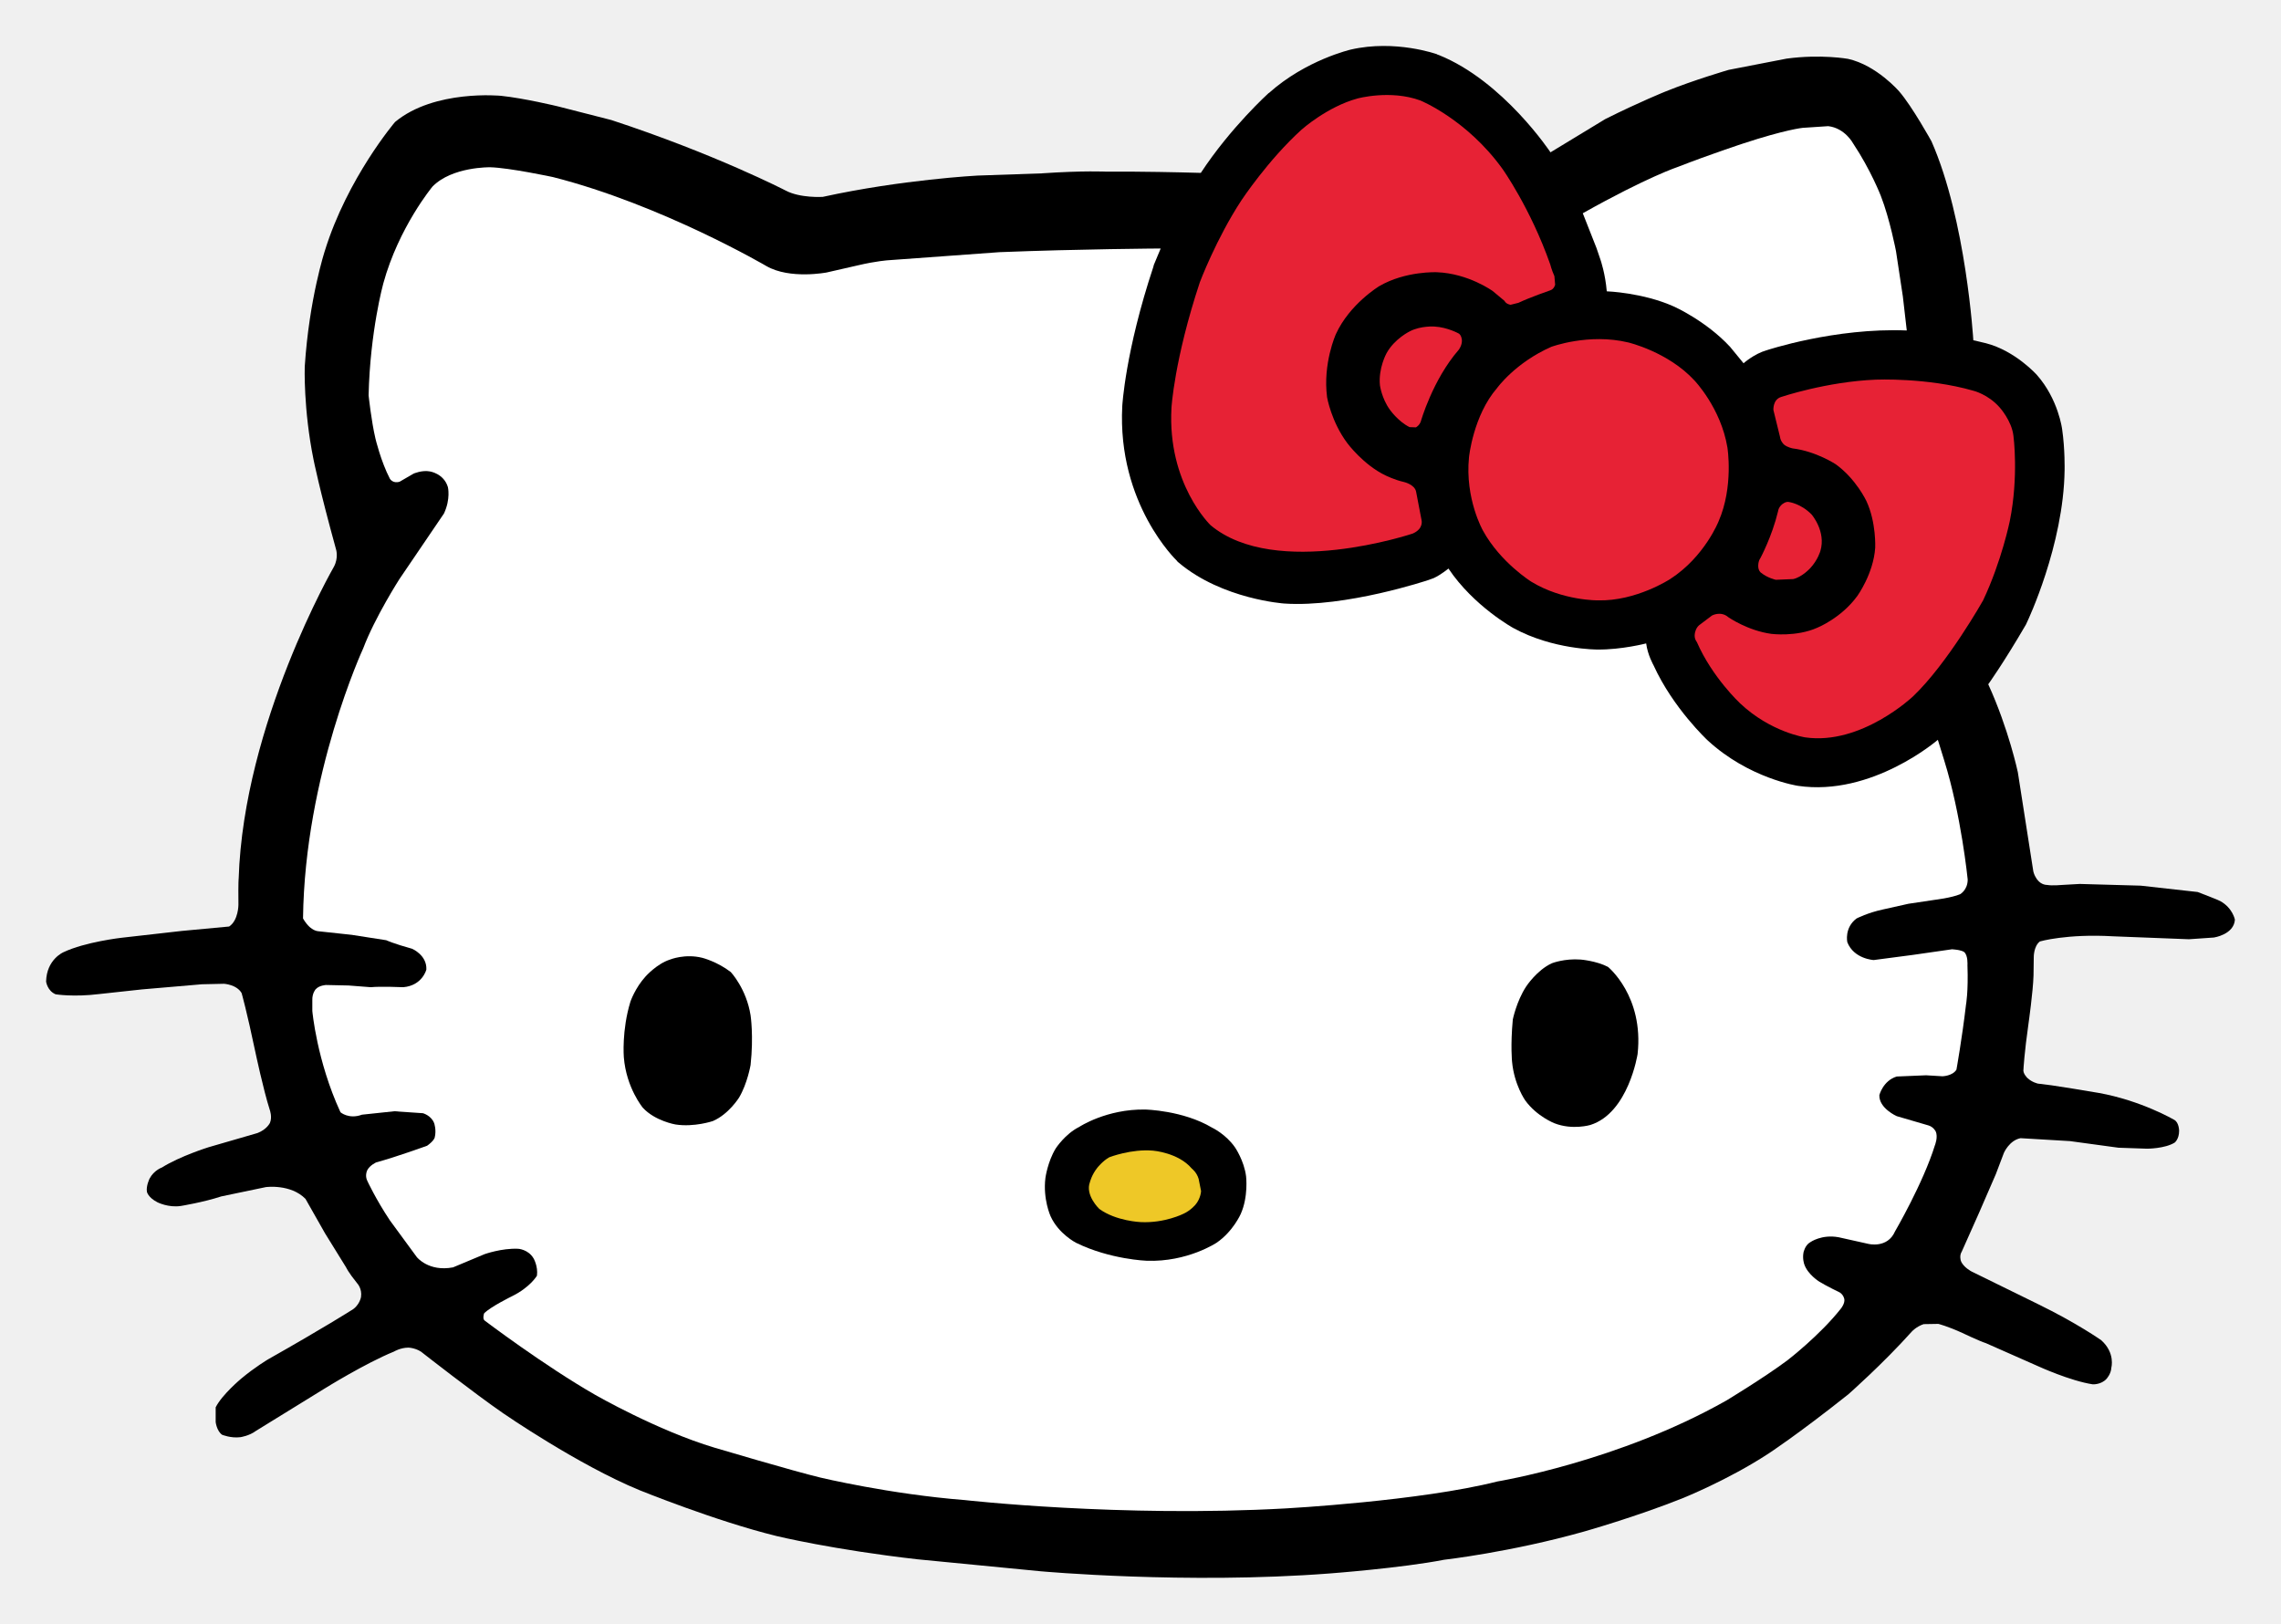
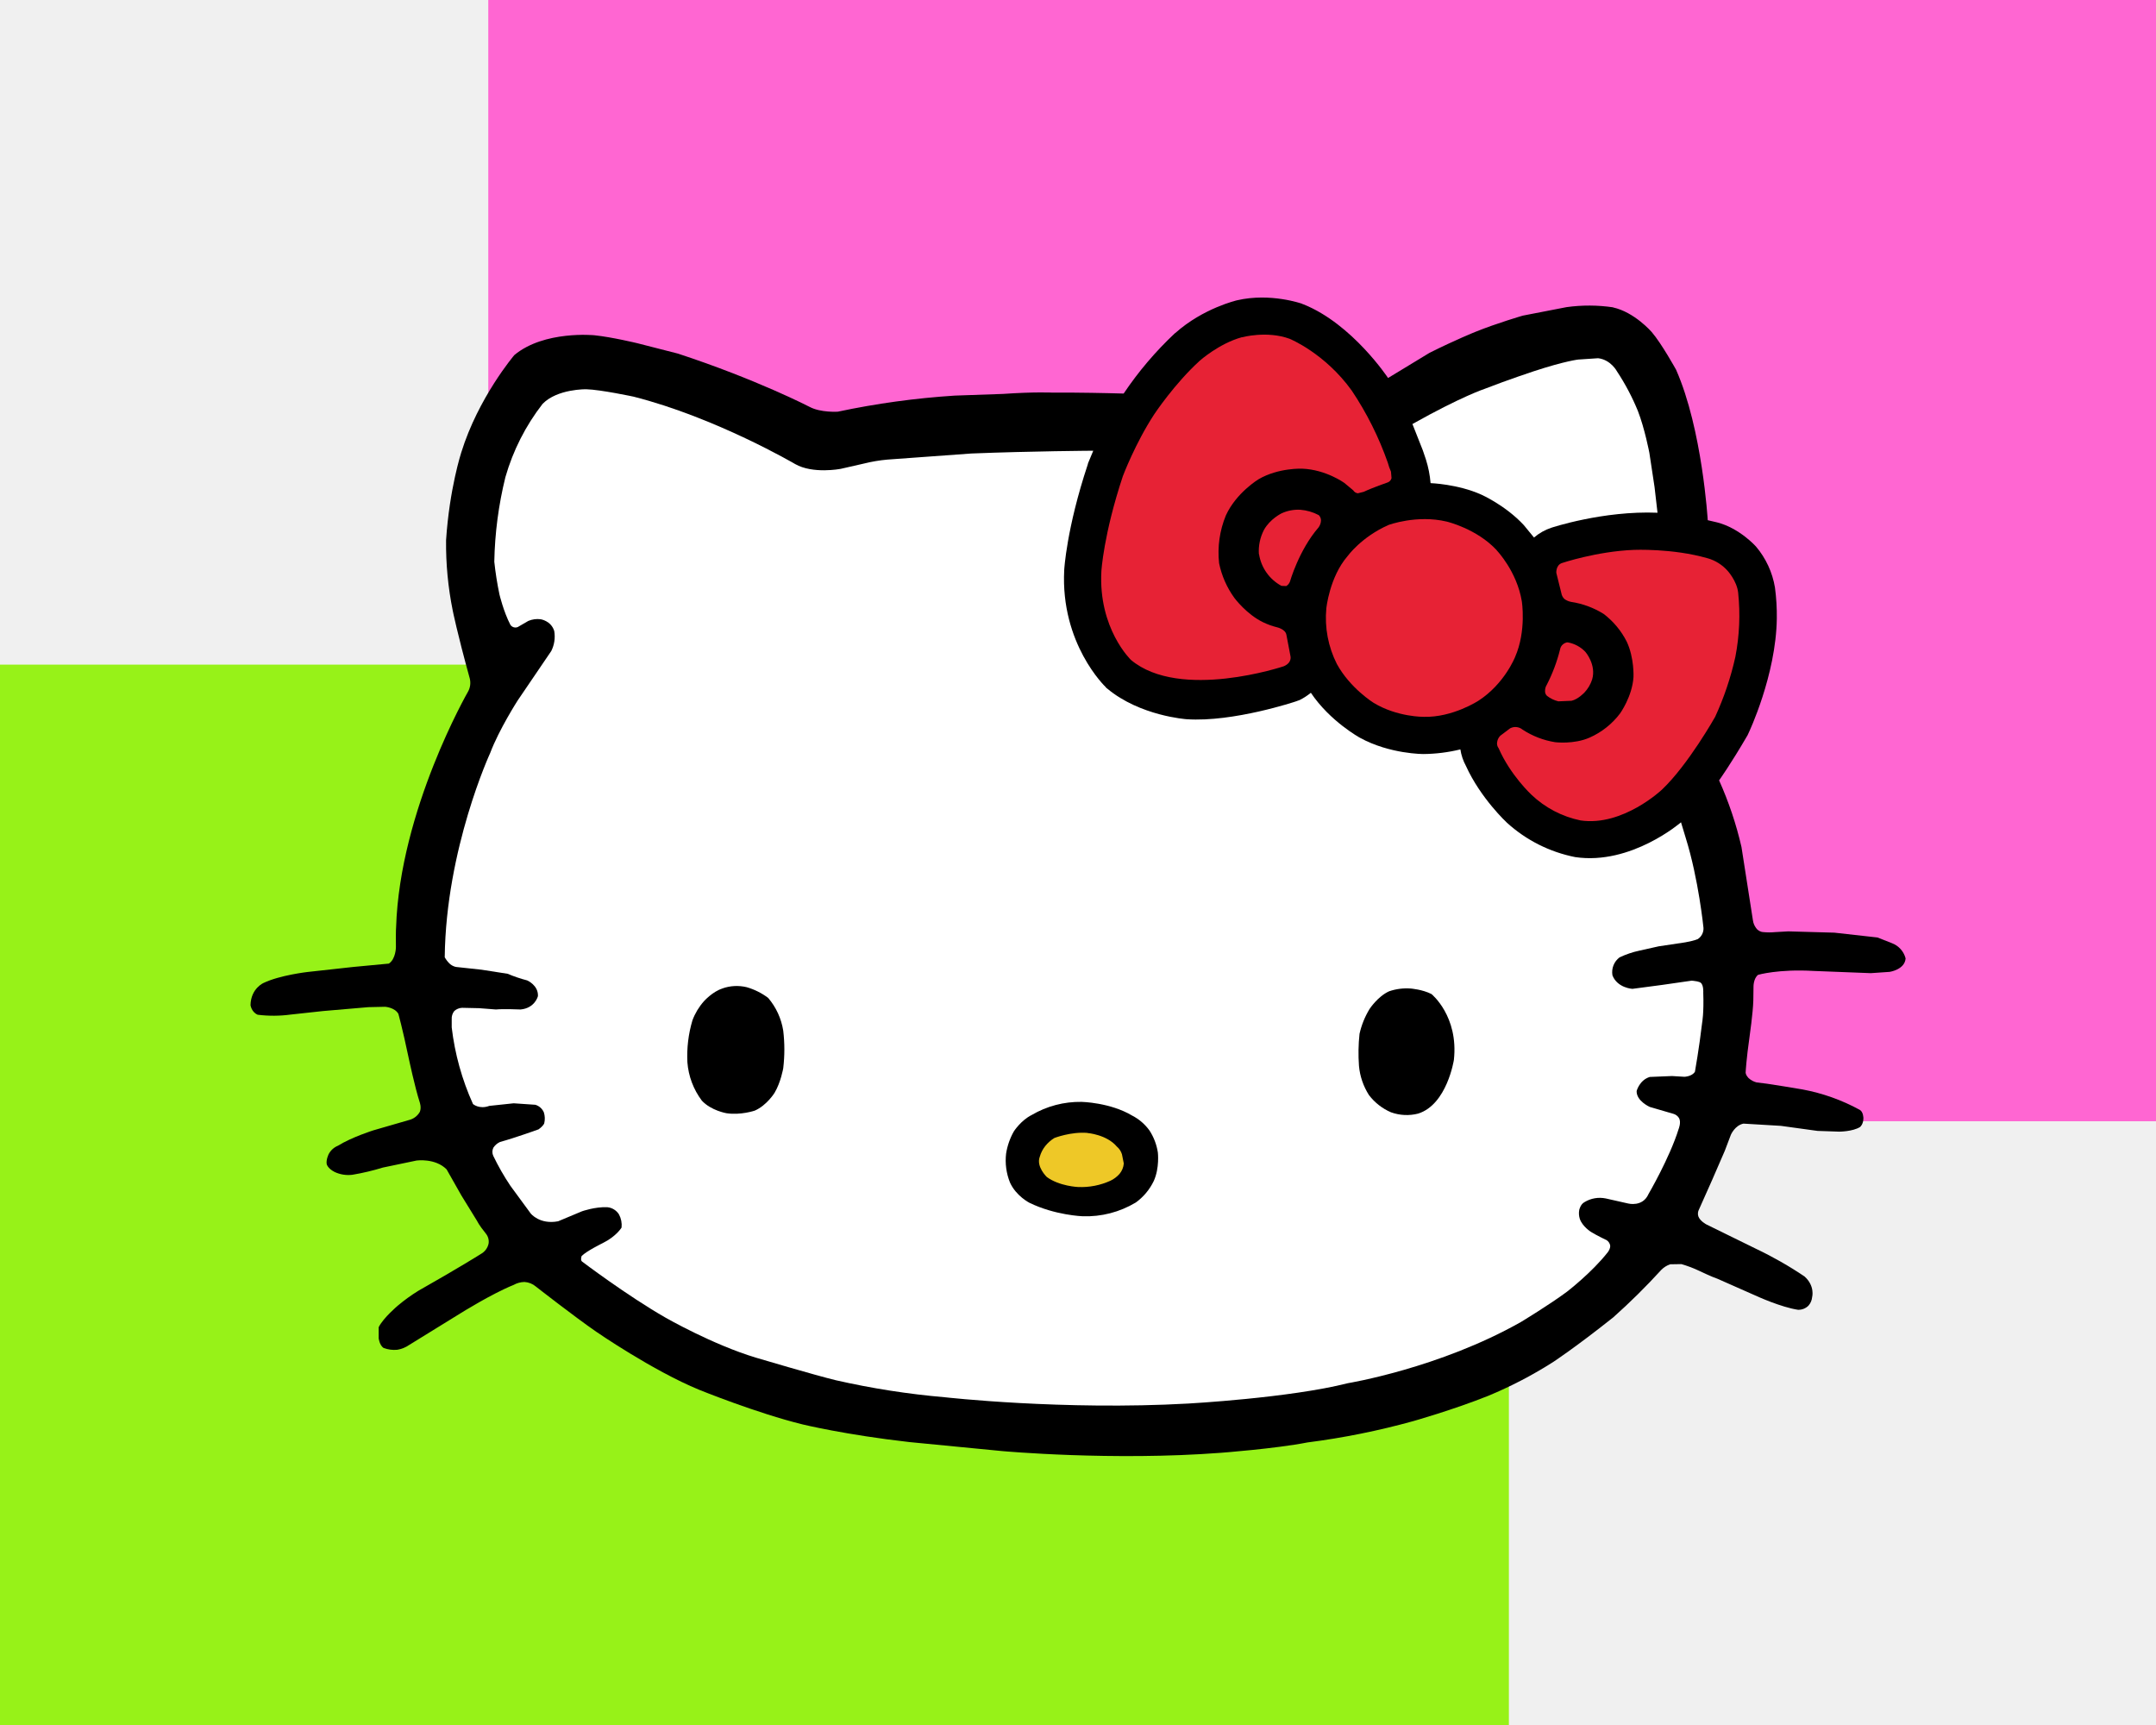
- <svg xmlns="http://www.w3.org/2000/svg" version="1" width="1024" height="729" viewBox="-187.82 -187.82 9320.64 6636.303">
-   <path d="M7364 52.757s-110-20-251-1l-237 46s-141 41-257 88c0 0-105 42-247 113l-224 136s-193-292-457-398l-4-1-3-2s-170-61-352-19c0 0-183 42-334 177l-2 1s-155 140-277 326c0 0-135-4-273-5h-112s-92-5-267 7l-261 9s-308 16-632 87c0 0-92 6-152-26 0 0-288-149-712-288l-219-56s-136-33-232-43c0 0-272-27-433 107 0 0-195 229-287 527 0 0-64 195-82 473 0 0-6 173 36 380 0 0 23 117 92 367 0 0 11 34-9 71 0 0-369 640-389 1274 0 0-2 9-1 107 0 0 0 64-38 89l-193 18-247 28s-149 17-237 59c0 0-69 29-71 120 0 0 5 38 39 52 0 0 73 12 178-1l175-19 245-21 90-2s52 3 72 38c0 0 21 73 56 240 0 0 33 156 59 237 0 0 11 29 1 53 0 0-12 27-51 42l-200 58s-116 36-191 83c0 0-32 11-50 45 0 0-15 30-11 54 0 0 4 23 43 43 0 0 45 23 96 15 0 0 92-15 165-39l182-38s101-14 162 48l80 141 86 139s8 19 46 66c0 0 20 21 15 55 0 0-6 37-42 56 0 0-110 70-338 199 0 0-54 32-110 79 0 0-78 65-104 117v60s4 36 26 52c0 0 36 15 75 10 0 0 36-5 64-26l279-172s167-104 285-152c0 0 26-16 59-16 0 0 36 1 62 25 0 0 207 162 326 244 0 0 306 211 557 314 0 0 310 126 559 187 0 0 231 56 575 95l504 49s594 54 1181 9c0 0 294-22 468-56 0 0 273-31 571-115 0 0 216-61 405-137 0 0 185-74 350-182 0 0 117-76 326-242 0 0 141-124 260-257 0 0 18-20 48-30l60-1s37 9 98 37c0 0 69 33 97 42l215 95s129 59 221 73c0 0 34 2 56-22 0 0 19-20 20-46 0 0 17-60-41-112 0 0-97-69-261-149l-269-132s-35-18-44-44c0 0-7-21 4-38l70-157 69-159 33-87s22-51 68-60l202 12 198 27 117 4s73 0 113-25c0 0 18-14 18-48 0 0 0-34-20-45 0 0-135-79-309-110l-102-17-90-14-56-7s-24-5-43-23c0 0-20-19-16-36 0 0 3-64 21-190 0 0 18-126 20-193l1-74s-1-45 25-65c0 0 110-32 299-21l310 12 102-7s82-12 86-73c0 0-9-48-60-76 0 0-6-4-92-37l-233-26-249-7-71 4s-42 4-63 0c0 0-23 1-40-22 0 0-15-19-17-41l-62-397s-37-176-121-360c0 0 62-86 154-244l6-13s148-311 152-618c0 0 2-85-10-167 0 0-15-122-103-222 0 0-88-99-209-130l-51-12s-29-491-171-813c0 0-79-143-132-204 0 0-92-107-209-133" />
-   <path d="M7178 334.757s-70 7-243 64c0 0-137 45-265 95 0 0-125 41-390 190l56 142 16 47 1 3s19 55 25 127c0 0 147 5 274 62 0 0 131 58 230 165l55 67s44-39 94-53c0 0 279-93 573-81l-16-139-28-185s-25-131-62-226c0 0-41-106-113-214 0 0-33-63-102-71l-105 7M6569 2530.757s-24-42-30-89c0 0-100 26-199 25 0 0-182 1-344-88 0 0-161-88-265-243 0 0-30 25-60 39l-22 8s-337 113-589 96c0 0-252-17-430-166l-5-4-4-5s-244-232-223-632c0 0 12-223 127-569l2-8 28-67s-332 2-659 15l-454 33s-49 3-125 21l-127 29s-150 29-246-26c0 0-428-251-873-364 0 0-178-38-256-40 0 0-156-3-236 79 0 0-138 166-201 396 0 0-54 195-60 457 0 0 11 105 28 177 0 0 22 93 59 164 0 0 12 21 40 12l57-33s34-15 66-9c0 0 57 8 74 64 0 0 12 48-16 108l-182 268s-100 156-148 283c0 0-239 517-246 1104 0 0 10 19 26 34 0 0 17 16 34 18l139 15 141 22s30 14 106 35c0 0 61 26 58 85 0 0-16 65-94 72 0 0-95-4-133 0l-91-7-92-2s-27 1-42 17c0 0-15 16-14 45v44s18 204 115 414c0 0 34 30 88 10l132-14 117 8s34 9 46 41c0 0 10 28 2 59 0 0-3 13-31 33 0 0-127 46-208 68 0 0-25 11-36 31 0 0-12 22 0 45 0 0 34 74 92 161l110 150s48 61 148 42l129-54s70-25 137-22c0 0 41 2 63 39 0 0 19 32 14 71 0 0-27 47-102 84 0 0-88 43-114 70 0 0-8 23 3 30 0 0 243 184 451 303 0 0 254 146 488 216 0 0 323 96 432 122 0 0 284 68 590 92 0 0 637 72 1314 34 0 0 548-30 863-110 0 0 495-81 936-331 0 0 154-93 249-164 0 0 134-103 220-213 0 0 15-19 13-36 0 0-2-17-18-28 0 0-58-28-85-45 0 0-47-29-61-71 0 0-8-22-3-48 0 0 6-30 28-42 0 0 46-33 116-20l121 27s78 20 109-51c0 0 115-197 163-352 0 0 14-34 3-57 0 0-9-18-29-24l-130-38s-73-32-71-86c0 0 15-59 71-76l120-5 67 4s41-1 57-27c0 0 23-128 39-265 0 0 10-52 6-162 0 0 3-41-14-54 0 0-8-7-38-10l-11-1-160 23-160 21s-81-4-108-73c0 0-13-59 38-97 0 0 47-24 109-37l103-23 107-16s68-8 104-23c0 0 31-17 31-60 0 0-26-263-96-487l-26-84s-269 233-572 188c0 0-200-30-369-186 0 0-141-131-221-307" fill="#fff" />
-   <path d="M2550 3733.757s61-25 132-7c0 0 60 15 116 58 0 0 64 68 81 177 0 0 13 84 0 203 0 0-13 76-47 133 0 0-42 68-107 96 0 0-76 26-153 14 0 0-83-14-133-68 0 0-68-81-78-207 0 0-9-110 27-227 0 0 19-56 62-103 0 0 46-52 100-69M4784 4890.757s-119 80-286 74c0 0-149-5-288-73 0 0-72-36-105-109 0 0-32-70-21-157 0 0 9-66 42-120 0 0 38-59 96-88 0 0 112-74 270-71 0 0 154 3 273 74 0 0 56 26 94 81 0 0 37 54 45 118 0 0 10 83-22 154 0 0-31 71-98 117" />
-   <path d="M4524 4514.757s103 8 158 73c0 0 20 15 28 42l10 50s-1 30-23 56c0 0-20 24-49 37 0 0-77 39-175 34 0 0-101-4-169-54 0 0-59-56-38-110 0 0 7-29 30-58 0 0 22-28 49-43 0 0 90-35 179-27" fill="#eec827" />
-   <path d="M6504 4119.757s-37 241-193 290c0 0-73 22-147-7 0 0-72-28-119-93 0 0-45-63-54-158 0 0-7-66 3-173 0 0 15-74 54-134 0 0 44-68 106-96 0 0 51-20 117-15 0 0 64 5 112 30 0 0 147 119 121 356" />
-   <path d="M5359 214.757s134-37 257 8c0 0 190 77 336 280 0 0 114 160 195 390 0 0 5 21 17 48l3 35s-4 18-20 23c0 0-84 29-130 51l-32 8s-18-2-25-16l-48-40s-99-72-228-77c0 0-128-6-236 57 0 0-121 73-177 196 0 0-54 119-36 258 0 0 17 100 83 188 0 0 66 89 157 132 0 0 37 18 73 26 0 0 46 10 51 41l22 115s10 35-36 55c0 0-560 188-826-34 0 0-177-169-160-479 0 0 11-197 116-514 0 0 67-178 170-335 0 0 109-165 246-289 0 0 104-93 228-127" fill="#e72235" />
-   <path d="M5451 1386.757s7 53 40 99c0 0 33 48 81 72l26 1s14-7 20-24c0 0 48-170 155-293 0 0 14-18 13-39 0 0-1-19-12-27 0 0-46-26-100-29 0 0-55-4-100 19 0 0-63 30-96 90 0 0-34 61-27 131M6736 1366.757s108 112 135 274c0 0 26 160-36 302 0 0-57 145-198 236 0 0-139 91-295 87 0 0-144 2-272-76 0 0-126-78-198-209 0 0-74-130-57-300 0 0 17-170 115-283 0 0 74-103 221-168 0 0 153-57 315-18 0 0 162 38 270 155M7875 1408.757s61 14 109 69c0 0 49 54 56 116 0 0 22 165-15 348 0 0-33 163-109 324 0 0-145 258-287 393 0 0-211 200-440 167 0 0-141-21-266-139 0 0-114-106-177-251 0 0-12-13-8-35 0 0 3-21 17-33l53-40s36-20 67 7c0 0 79 55 176 68 0 0 102 13 187-25 0 0 98-39 164-130 0 0 66-91 73-197 0 0 5-103-36-191 0 0-42-90-125-150 0 0-80-53-176-65 0 0-22-4-36-16 0 0-14-13-16-31l-27-110s-3-42 31-53c0 0 187-63 388-71 0 0 210-9 397 45" fill="#e72235" />
-   <path d="M7209 2134.757s-33 36-69 44l-71 3s-34-7-62-30c0 0-10-8-10-26 0 0-1-19 9-33 0 0 47-87 72-191 0 0 1-15 16-28 0 0 15-13 28-10 0 0 49 6 93 51 0 0 60 69 36 149 0 0-10 37-42 71" fill="#e72235" />
+ <svg xmlns="http://www.w3.org/2000/svg" viewBox="0 0 1280 1024">
+   <defs>
+     <style>
+       .cls-3{fill:#fff}.cls-5{fill:#e72235}
+     </style>
+   </defs>
+   <g id="shapes">
+     <path fill="#ff66d2" d="M289.89 0H1280v665.6H289.89z" />
+     <path fill="#97f218" d="M0 394.54h895.81V1024H0z" />
+   </g>
+   <g id="hello_kitty" data-name="hello kitty">
+     <path id="path9500" d="M957.63 182.43a97.44 97.44 0 0 0-27.57-.11l-26 5.05s-15.49 4.5-28.24 9.67c0 0-11.53 4.61-27.13 12.41l-24.61 14.94s-21.2-32.08-50.2-43.72l-.44-.11-.33-.22s-18.67-6.7-38.66-2.09c0 0-20.11 4.62-36.69 19.45l-.22.11a208.14 208.14 0 0 0-30.43 35.81s-14.83-.44-30-.55h-12.3s-10.11-.55-29.33.77l-28.68 1a483.7 483.7 0 0 0-69.42 9.55s-10.11.66-16.7-2.85c0 0-31.63-16.37-78.21-31.64l-24.06-6.15s-14.94-3.63-25.48-4.73c0 0-29.88-3-47.57 11.76 0 0-21.42 25.15-31.53 57.89 0 0-7 21.42-9 52a199.3 199.3 0 0 0 3.95 41.74s2.53 12.85 10.11 40.32a10.69 10.69 0 0 1-1 7.8s-40.54 70.3-42.73 139.95c0 0-.22 1-.11 11.75 0 0 0 7-4.18 9.78l-21.2 2-27.14 2.99s-16.37 1.87-26 6.48c0 0-7.58 3.19-7.8 13.18 0 0 .55 4.18 4.29 5.72a76 76 0 0 0 19.55-.11l19.23-2.09 26.91-2.31 9.89-.22s5.71.33 7.9 4.18c0 0 2.31 8 6.16 26.36 0 0 3.62 17.14 6.48 26 0 0 1.21 3.19.11 5.83a10.07 10.07 0 0 1-5.6 4.61l-22 6.37s-12.75 4-21 9.12a10.89 10.89 0 0 0-5.49 4.94s-1.65 3.3-1.21 5.93c0 0 .44 2.53 4.73 4.73a19.25 19.25 0 0 0 10.54 1.65 142 142 0 0 0 18.13-4.29l20-4.17s11.09-1.54 17.8 5.27l8.78 15.49 9.44 15.33s.88 2.09 5.05 7.25a7.55 7.55 0 0 1 1.65 6 9.2 9.2 0 0 1-4.61 6.15s-12.09 7.69-37.13 21.86a102.76 102.76 0 0 0-12.08 8.74s-8.57 7.14-11.43 12.85v6.59s.44 4 2.86 5.72a18.1 18.1 0 0 0 8.24 1.09 17.26 17.26 0 0 0 7-2.85l30.64-18.9s18.38-11.5 31.34-16.73a13.67 13.67 0 0 1 6.48-1.76 11.57 11.57 0 0 1 6.81 2.75s22.74 17.79 35.81 26.8c0 0 33.62 23.18 61.19 34.49 0 0 34.05 13.84 61.41 20.54 0 0 25.37 6.16 63.16 10.44l55.37 5.38s65.25 5.93 129.73 1c0 0 32.3-2.42 51.41-6.15A446.42 446.42 0 0 0 839 843.62s23.73-6.7 44.49-15a249.07 249.07 0 0 0 38.45-20s12.85-8.34 35.81-26.58a387.57 387.57 0 0 0 28.56-28.23 13.42 13.42 0 0 1 5.28-3.3l6.59-.11a66.7 66.7 0 0 1 10.76 4.07s7.58 3.62 10.66 4.61l23.62 10.44s14.17 6.48 24.27 8a8.4 8.4 0 0 0 6.15-2.42 8.73 8.73 0 0 0 2.2-5.05s1.87-6.59-4.5-12.31a222.06 222.06 0 0 0-28.67-16.36l-29.55-14.5s-3.85-2-4.84-4.84a5.33 5.33 0 0 1 .44-4.17l7.69-17.25 7.58-17.46 3.63-9.56s2.41-5.6 7.47-6.59l22.19 1.32 21.75 3 12.85.44s8 0 12.41-2.75c0 0 2-1.53 2-5.27 0 0 0-3.73-2.2-4.94a114.55 114.55 0 0 0-33.94-12.09l-11.21-1.86-9.88-1.54-6.15-.77a10.91 10.91 0 0 1-4.73-2.53s-2.19-2.08-1.76-4c0 0 .33-7 2.31-20.87 0 0 2-13.84 2.2-21.2l.11-8.13s-.11-4.95 2.74-7.14c0 0 12.09-3.52 32.85-2.31l34.05 1.32 11.21-.77s9-1.32 9.45-8a13.2 13.2 0 0 0-6.6-8.35s-.65-.44-10.1-4.06l-25.6-2.86-27.35-.77-7.8.44a34.1 34.1 0 0 1-6.92 0 5.56 5.56 0 0 1-4.39-2.41 9.76 9.76 0 0 1-1.87-4.51l-6.81-43.61a213.14 213.14 0 0 0-13.29-39.55s6.81-9.44 16.91-26.8l.66-1.43s16.26-34.16 16.7-67.88a125.06 125.06 0 0 0-1.1-18.35 50.32 50.32 0 0 0-11.31-24.39s-9.67-10.87-23-14.28l-5.6-1.31s-3.19-53.94-18.79-89.31c0 0-8.68-15.71-14.5-22.41 0 0-10.11-11.76-23-14.61" />
+     <path id="path9502" class="cls-3" d="M937.2 213.41s-7.69.76-26.69 7c0 0-15 4.94-29.11 10.43 0 0-13.74 4.51-42.85 20.87l6.16 15.6 1.75 5.16.11.33a63.57 63.57 0 0 1 2.75 14s16.15.54 30.1 6.81c0 0 14.39 6.37 25.26 18.12l6.05 7.36a30.6 30.6 0 0 1 10.32-5.82s30.65-10.22 63-8.9l-1.76-15.27-3.08-20.32s-2.74-14.39-6.81-24.83a136.14 136.14 0 0 0-12.41-23.5s-3.63-6.92-11.21-7.8l-11.53.77" />
+     <path id="path9504" class="cls-3" d="M870.3 454.64a30 30 0 0 1-3.29-9.78 95.9 95.9 0 0 1-21.86 2.75s-20 .11-37.79-9.67c0 0-17.69-9.67-29.11-26.69a36.39 36.39 0 0 1-6.59 4.28l-2.42.88s-37 12.41-64.7 10.54c0 0-27.69-1.86-47.24-18.23l-.55-.44-.44-.55s-26.8-25.48-24.49-69.43c0 0 1.31-24.49 13.95-62.5l.22-.88 3.07-7.36s-36.47.22-72.39 1.65l-49.87 3.62a89.85 89.85 0 0 0-13.73 2.31l-14 3.19s-16.48 3.18-27-2.86c0 0-47-27.57-95.9-40 0 0-19.55-4.18-28.12-4.4 0 0-17.13-.33-25.92 8.68a128.51 128.51 0 0 0-22.08 43.5 227.55 227.55 0 0 0-6.59 50.2 193.73 193.73 0 0 0 3.07 19.45s2.42 10.21 6.48 18a3.6 3.6 0 0 0 4.4 1.32l6.26-3.63a14.19 14.19 0 0 1 7.25-1s6.26.87 8.13 7a19.23 19.23 0 0 1-1.76 11.86l-20 29.44s-11 17.14-16.26 31.09c0 0-26.25 56.79-27 121.27a16.21 16.21 0 0 0 2.85 3.74 8.1 8.1 0 0 0 3.74 2l15.27 1.65 15.49 2.42A83.64 83.64 0 0 0 313 582s6.7 2.86 6.37 9.34c0 0-1.76 7.14-10.32 7.91 0 0-10.44-.44-14.61 0l-10-.77-10.11-.22a7.51 7.51 0 0 0-4.61 1.87 7.17 7.17 0 0 0-1.54 4.94v4.83a153.85 153.85 0 0 0 12.63 45.48s3.74 3.3 9.67 1.1l14.5-1.54 12.85.88a8 8 0 0 1 5.06 4.51 12.18 12.18 0 0 1 .22 6.48s-.33 1.43-3.41 3.62c0 0-14 5.06-22.85 7.47a9.4 9.4 0 0 0-3.95 3.41 5.58 5.58 0 0 0 0 4.94 143.79 143.79 0 0 0 10.1 17.64l12.09 16.47s5.27 6.71 16.26 4.62l14.17-5.93s7.69-2.75 15.05-2.42a9.16 9.16 0 0 1 6.92 4.28 13.48 13.48 0 0 1 1.53 7.8s-3 5.17-11.2 9.23c0 0-9.67 4.72-12.52 7.69 0 0-.88 2.53.33 3.3 0 0 26.69 20.21 49.54 33.28 0 0 27.9 16 53.61 23.73 0 0 35.48 10.54 47.45 13.4a475.91 475.91 0 0 0 64.81 10.11s70 7.9 144.35 3.73c0 0 60.19-3.29 94.8-12.08 0 0 54.37-8.9 102.82-36.36 0 0 16.91-10.22 27.35-18 0 0 14.72-11.31 24.17-23.4 0 0 1.64-2.08 1.42-4a4.75 4.75 0 0 0-2-3.08s-6.37-3.07-9.34-4.94c0 0-5.16-3.19-6.7-7.8a10.93 10.93 0 0 1-.33-5.27s.66-3.3 3.08-4.62a17.54 17.54 0 0 1 12.74-2.19l13.29 3s8.57 2.2 12-5.6c0 0 12.64-21.64 17.91-38.67 0 0 1.54-3.73.33-6.26a5.68 5.68 0 0 0-3.19-2.64l-14.28-4.17s-8-3.51-7.8-9.45c0 0 1.65-6.48 7.8-8.35l13.18-.54 7.36.44s4.51-.11 6.27-3c0 0 2.52-14.06 4.28-29.11 0 0 1.1-5.71.66-17.8 0 0 .33-4.5-1.54-5.93 0 0-.88-.77-4.17-1.1l-1.21-.11-17.58 2.53-17.54 2.32s-8.9-.44-11.87-8a11 11 0 0 1 4.18-10.66 53.39 53.39 0 0 1 12-4.06l11.32-2.53 11.72-1.75s7.47-.88 11.42-2.52a7.51 7.51 0 0 0 3.41-6.59s-2.86-28.9-10.55-53.5l-2.8-9.25s-29.55 25.6-62.84 20.65a84.67 84.67 0 0 1-40.53-20.43S879.09 474 870.3 454.64" />
+     <path id="path9506" d="M428.81 586.79a25.38 25.38 0 0 1 14.5-.77 39.06 39.06 0 0 1 12.75 6.37 39.45 39.45 0 0 1 8.94 19.44 93.92 93.92 0 0 1 0 22.3s-1.42 8.35-5.16 14.61c0 0-4.61 7.47-11.75 10.55 0 0-8.35 2.85-16.81 1.54 0 0-9.12-1.54-14.61-7.47a43.46 43.46 0 0 1-8.57-22.74 74.17 74.17 0 0 1 3-24.94 35.79 35.79 0 0 1 6.81-11.31s5.05-5.72 11-7.58" />
+     <path id="path9508" d="M674.22 713.88A57.33 57.33 0 0 1 642.8 722s-16.37-.55-31.64-8c0 0-7.9-4-11.53-12a35 35 0 0 1-2.31-17.25 38.85 38.85 0 0 1 4.62-13.18s4.17-6.48 10.54-9.67a56.56 56.56 0 0 1 29.66-7.8s16.92.33 30 8.13a28.88 28.88 0 0 1 10.33 8.9 33.26 33.26 0 0 1 4.94 13s1.1 9.12-2.42 16.92a33.83 33.83 0 0 1-10.76 12.85" />
+     <path id="path9510" d="M645.66 672.58s11.31.88 17.35 8a9.67 9.67 0 0 1 3.08 4.61l1.1 5.49a11.06 11.06 0 0 1-2.53 6.16 17 17 0 0 1-5.38 4.06 42 42 0 0 1-19.23 3.74s-11.09-.44-18.56-5.94c0 0-6.48-6.15-4.17-12.08a18.16 18.16 0 0 1 3.29-6.37 21.06 21.06 0 0 1 5.38-4.72s9.89-3.85 19.67-3" fill="#eec827" />
+     <path id="path9512" d="M863.16 629.19s-4.06 26.47-21.2 31.86a27.34 27.34 0 0 1-16.15-.77 32.63 32.63 0 0 1-13.07-10.22 38.66 38.66 0 0 1-5.93-17.36 105.65 105.65 0 0 1 .33-19 48.66 48.66 0 0 1 5.93-14.7s4.83-7.47 11.64-10.55a32.18 32.18 0 0 1 12.86-1.64s7 .55 12.3 3.29c0 0 16.15 13.07 13.29 39.11" />
+     <path id="path9514" class="cls-5" d="M737.38 200.22s14.72-4.06 28.23.88c0 0 20.88 8.46 36.91 30.76a189.92 189.92 0 0 1 21.42 42.84 33.38 33.38 0 0 0 1.87 5.27l.33 3.85a3.63 3.63 0 0 1-2.2 2.53s-9.22 3.18-14.28 5.6l-3.51.88a3.77 3.77 0 0 1-2.75-1.76l-5.27-4.39s-10.88-7.91-25-8.46c0 0-14.06-.66-25.92 6.26 0 0-13.29 8-19.44 21.53a57.88 57.88 0 0 0-4 28.34 53.42 53.42 0 0 0 9.11 20.65s7.25 9.78 17.24 14.5a42.58 42.58 0 0 0 8 2.86s5.06 1.1 5.61 4.5l2.41 12.64s1.1 3.84-3.95 6c0 0-61.52 20.65-90.74-3.74 0 0-19.44-18.56-17.57-52.62 0 0 1.2-21.64 12.74-56.46 0 0 7.36-19.55 18.67-36.8 0 0 12-18.12 27-31.75 0 0 11.42-10.21 25-13.95" />
+     <path id="path9516" class="cls-5" d="M747.49 329a25.89 25.89 0 0 0 13.29 18.78l2.86.11a5 5 0 0 0 2.19-2.63s5.28-18.68 17-32.19a7.31 7.31 0 0 0 1.43-4.28 4.45 4.45 0 0 0-1.32-3 28.22 28.22 0 0 0-11-3.19 23.67 23.67 0 0 0-11 2.09s-6.92 3.3-10.55 9.89a27.37 27.37 0 0 0-3 14.39" />
+     <path id="path9518" class="cls-5" d="M888.65 326.77s11.86 12.3 14.83 30.1c0 0 2.85 17.58-4 33.17 0 0-6.26 15.93-21.75 25.93 0 0-15.27 10-32.4 9.56 0 0-15.82.22-29.88-8.35 0 0-13.85-8.57-21.75-23a60.5 60.5 0 0 1-6.27-33s1.87-18.67 12.64-31.08c0 0 8.13-11.32 24.27-18.46 0 0 16.81-6.26 34.61-2 0 0 17.79 4.18 29.66 17" />
+     <path id="path9520" class="cls-5" d="M1013.77 331.38a25 25 0 0 1 12 7.58s5.38 5.94 6.15 12.75a129.26 129.26 0 0 1-1.65 38.22 176 176 0 0 1-12 35.6s-15.93 28.34-31.53 43.17c0 0-23.18 22-48.33 18.34a59.84 59.84 0 0 1-29.22-15.27s-12.52-11.64-19.45-27.57a4.64 4.64 0 0 1-.87-3.84 6.61 6.61 0 0 1 1.86-3.63l5.83-4.39a6.67 6.67 0 0 1 7.36.77 49.51 49.51 0 0 0 19.33 7.47s11.2 1.42 20.54-2.75a45.73 45.73 0 0 0 18-14.28s7.25-10 8-21.64c0 0 .54-11.32-4-21a47.71 47.71 0 0 0-13.73-16.48 50.93 50.93 0 0 0-19.33-7.14 9.7 9.7 0 0 1-4-1.76 6.15 6.15 0 0 1-1.76-3.4l-3-12.09s-.33-4.61 3.4-5.82c0 0 20.55-6.92 42.63-7.8 0 0 23.06-1 43.61 4.94" />
+     <path id="path9522" class="cls-5" d="M940.61 411.14S937 415.09 933 416l-7.8.33a17.6 17.6 0 0 1-6.81-3.3 3.69 3.69 0 0 1-1.1-2.85 6.45 6.45 0 0 1 1-3.63 97.41 97.41 0 0 0 7.9-21 4.9 4.9 0 0 1 1.76-3.08s1.65-1.42 3.08-1.09a19 19 0 0 1 10.21 5.6s6.6 7.58 4 16.37a20.56 20.56 0 0 1-4.61 7.8" />
+   </g>
</svg>
